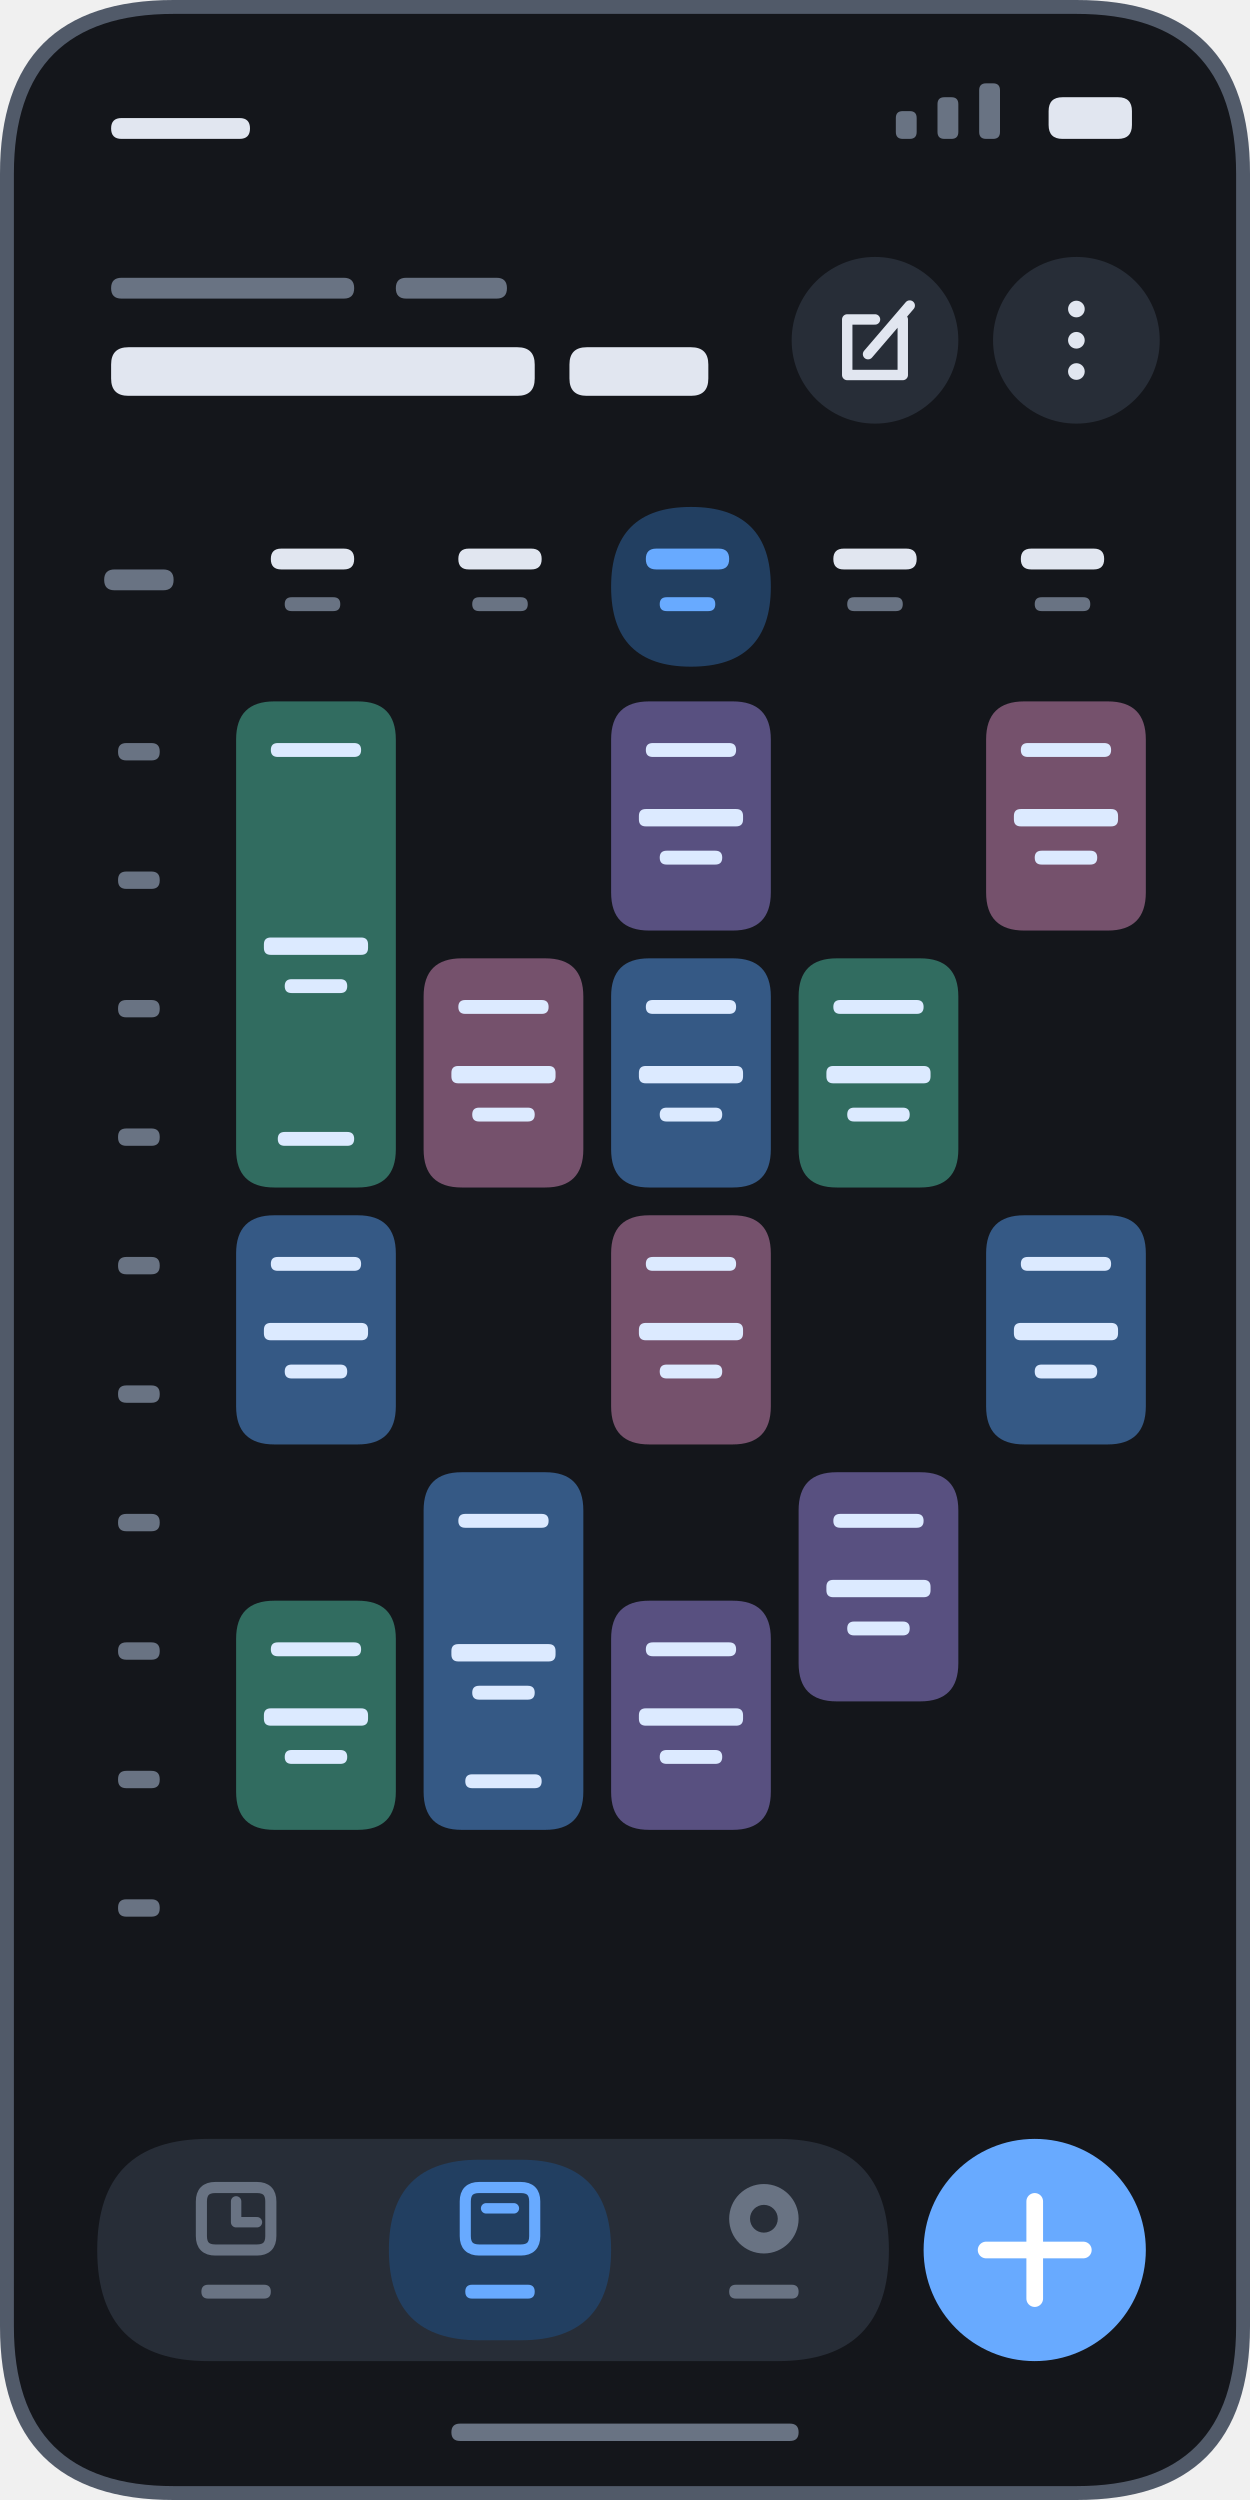
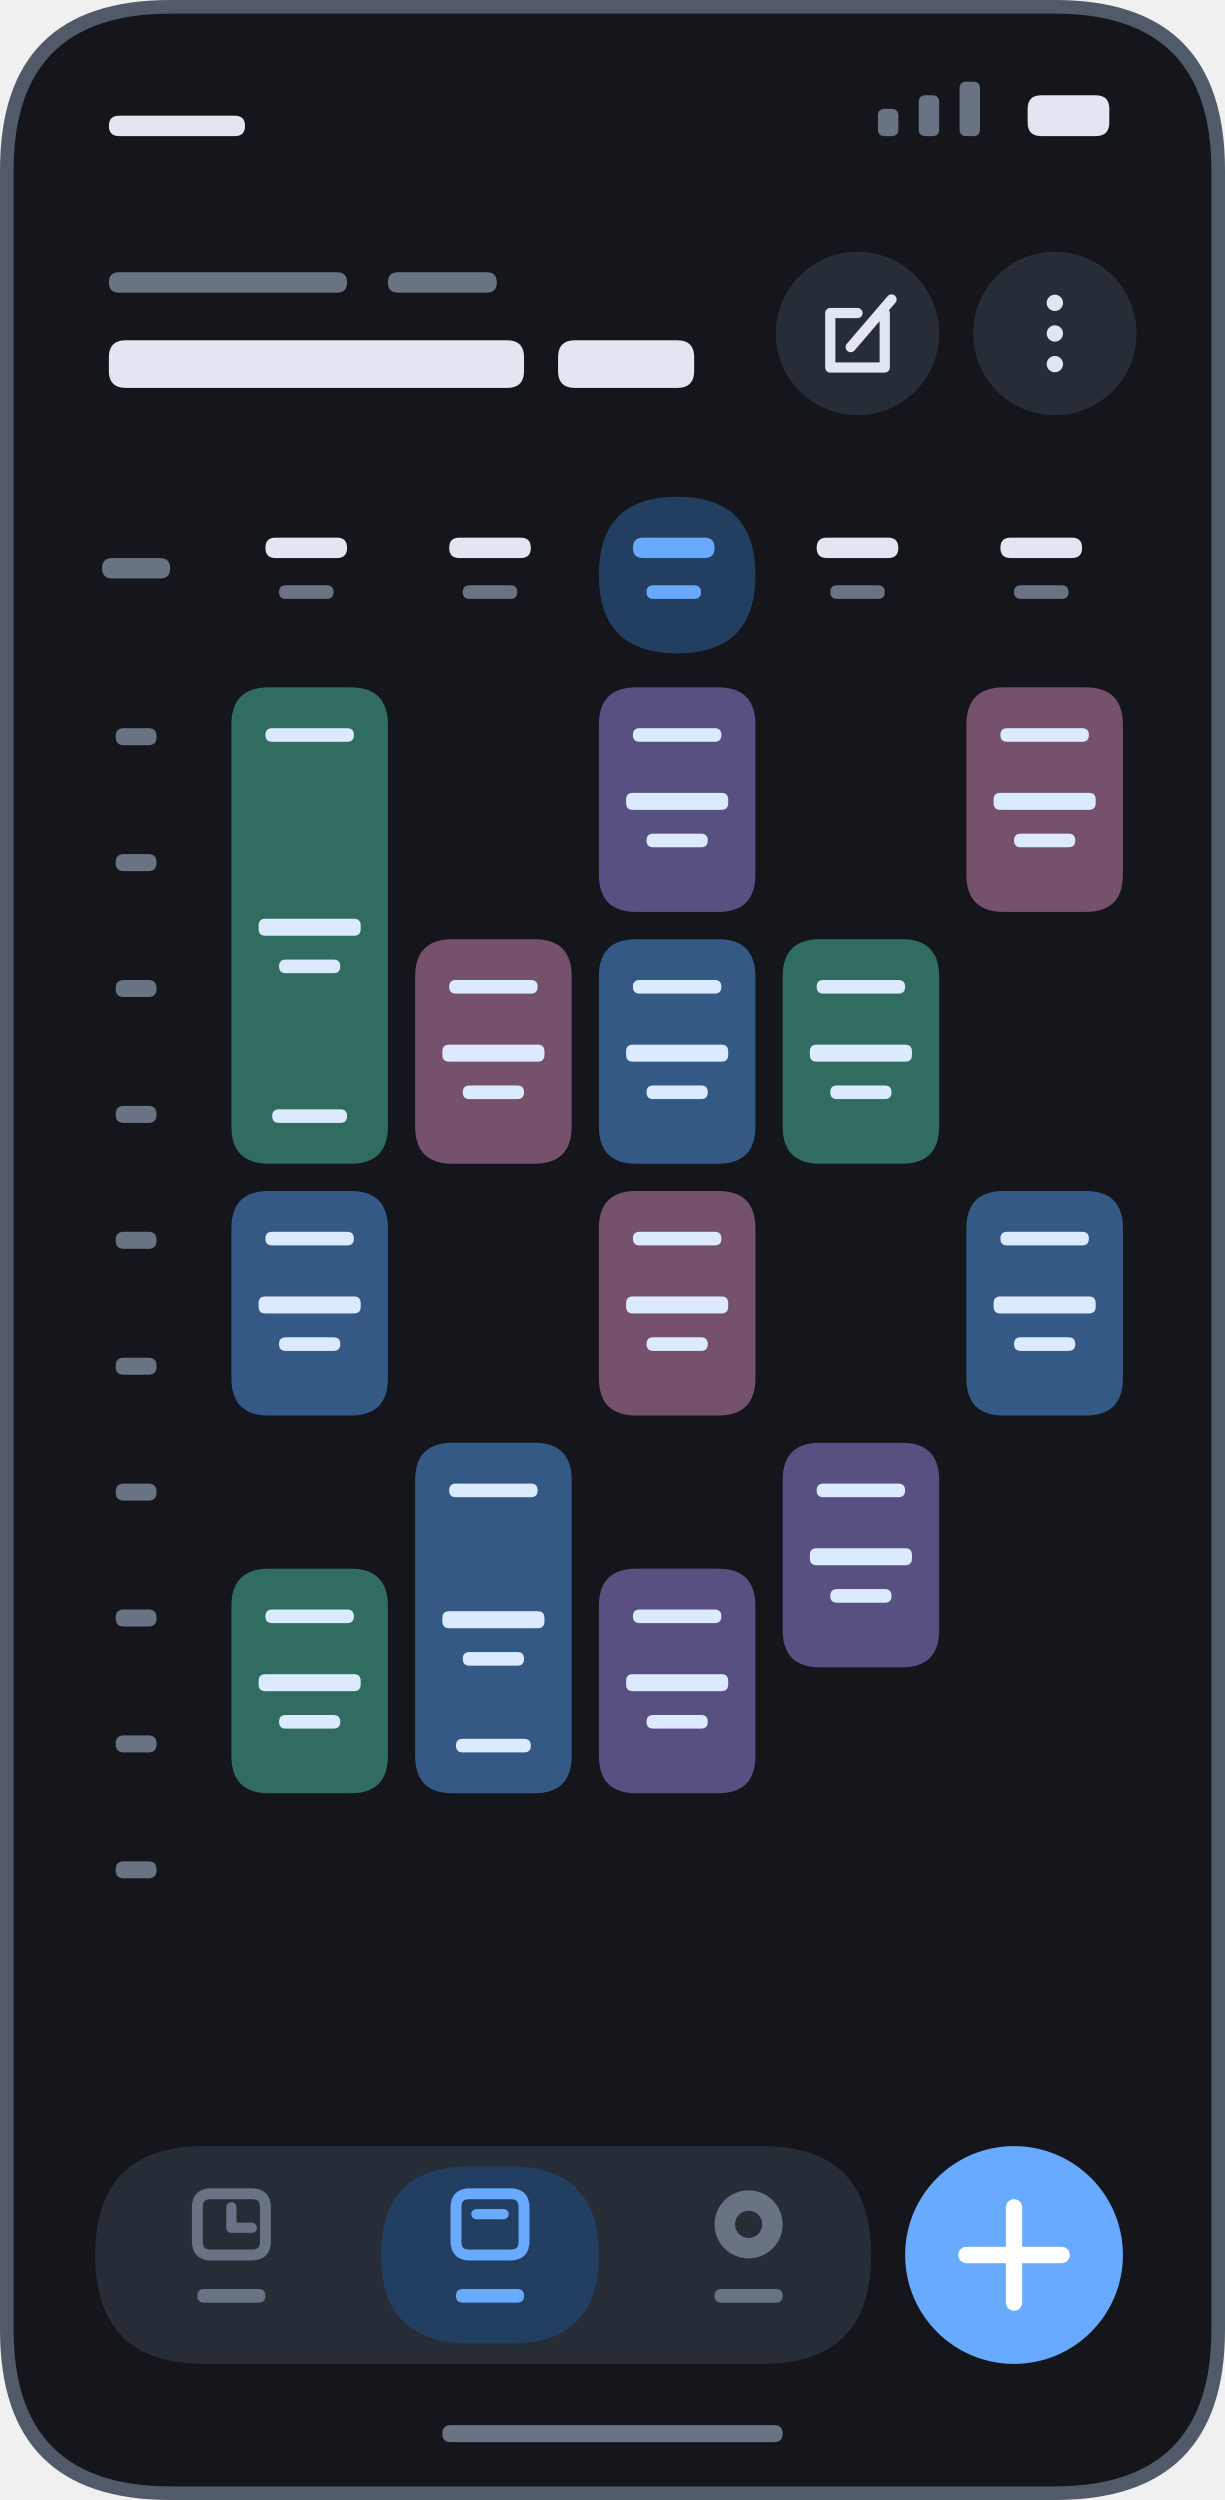
- <svg xmlns="http://www.w3.org/2000/svg" width="180" height="360" viewBox="0 0 180 360">
-   <path d="M25,0 H155 Q180,0 180,25 V335 Q180,360 155,360 H25 Q0,360 0,335 V25 Q0,0 25,0 Z" fill="#515A69" />
-   <path d="M25,2 H155 Q178,2 178,25 V335 Q178,358 155,358 H25 Q2,358 2,335 V25 Q2,2 25,2 Z" fill="#14161B" />
+ <svg xmlns="http://www.w3.org/2000/svg" width="180" height="367.347" viewBox="0 0 180 367.347">
+   <path d="M25,0 H155 Q180,0 180,25 V342.347 Q180,367.347 155,367.347 H25 Q0,367.347 0,342.347 V25 Q0,0 25,0 Z" fill="#515A69" />
+   <path d="M25,2 H155 Q178,2 178,25 V342.347 Q178,365.347 155,365.347 H25 Q2,365.347 2,342.347 V25 Q2,2 25,2 Z" fill="#14161B" />
  <path d="M17.5,17 H34.5 Q36,17 36,18.5 V18.5 Q36,20 34.5,20 H17.5 Q16,20 16,18.5 V18.5 Q16,17 17.5,17 Z" fill="#E1E6F0" />
  <path d="M130,16 H131 Q132,16 132,17 V19 Q132,20 131,20 H130 Q129,20 129,19 V17 Q129,16 130,16 Z" fill="#697383" />
  <path d="M136,14 H137 Q138,14 138,15 V19 Q138,20 137,20 H136 Q135,20 135,19 V15 Q135,14 136,14 Z" fill="#697383" />
  <path d="M142,12 H143 Q144,12 144,13 V19 Q144,20 143,20 H142 Q141,20 141,19 V13 Q141,12 142,12 Z" fill="#697383" />
  <path d="M153,14 H161 Q163,14 163,16 V18 Q163,20 161,20 H153 Q151,20 151,18 V16 Q151,14 153,14 Z" fill="#E1E6F0" />
  <path d="M17.5,40 H49.5 Q51,40 51,41.5 V41.5 Q51,43 49.5,43 H17.5 Q16,43 16,41.5 V41.5 Q16,40 17.5,40 Z" fill="#697383" />
  <path d="M58.5,40 H71.5 Q73,40 73,41.5 V41.5 Q73,43 71.5,43 H58.5 Q57,43 57,41.5 V41.5 Q57,40 58.5,40 Z" fill="#697383" />
  <path d="M18.5,50 H74.5 Q77,50 77,52.5 V54.5 Q77,57 74.5,57 H18.5 Q16,57 16,54.5 V52.5 Q16,50 18.5,50 Z" fill="#E1E6F0" />
  <path d="M84.5,50 H99.5 Q102,50 102,52.5 V54.5 Q102,57 99.5,57 H84.5 Q82,57 82,54.5 V52.5 Q82,50 84.5,50 Z" fill="#E1E6F0" />
  <path d="M114,49 A12,12 0,1 0 138,49 A12,12 0,1 0 114,49 Z" fill="#272D37" />
  <path d="M143,49 A12,12 0,1 0 167,49 A12,12 0,1 0 143,49 Z" fill="#272D37" />
  <path d="M130,46 L130,54 L122,54 L122,46 L126,46 M125,51 L131,44" fill="none" stroke="#E1E6F0" stroke-width="1.5" stroke-linecap="round" stroke-linejoin="round" />
  <path d="M153.8,44.5 A1.2,1.2 0,1 0 156.2,44.5 A1.2,1.2 0,1 0 153.8,44.5 Z" fill="#E1E6F0" />
  <path d="M153.8,49 A1.2,1.2 0,1 0 156.2,49 A1.2,1.2 0,1 0 153.8,49 Z" fill="#E1E6F0" />
  <path d="M153.8,53.5 A1.2,1.2 0,1 0 156.2,53.5 A1.2,1.2 0,1 0 153.8,53.5 Z" fill="#E1E6F0" />
  <path d="M16.5,82 H23.5 Q25,82 25,83.5 V83.5 Q25,85 23.5,85 H16.5 Q15,85 15,83.5 V83.5 Q15,82 16.5,82 Z" fill="#697383" />
  <path d="M99.5,73 H99.5 Q111,73 111,84.5 V84.5 Q111,96 99.5,96 H99.5 Q88,96 88,84.5 V84.5 Q88,73 99.5,73 Z" fill="#223F61" />
  <path d="M40.5,79 H49.5 Q51,79 51,80.5 V80.5 Q51,82 49.5,82 H40.5 Q39,82 39,80.5 V80.5 Q39,79 40.5,79 Z" fill="#E1E6F0" />
  <path d="M42,86 H48 Q49,86 49,87 V87 Q49,88 48,88 H42 Q41,88 41,87 V87 Q41,86 42,86 Z" fill="#697383" />
  <path d="M67.5,79 H76.5 Q78,79 78,80.5 V80.5 Q78,82 76.5,82 H67.5 Q66,82 66,80.5 V80.5 Q66,79 67.5,79 Z" fill="#E1E6F0" />
  <path d="M69,86 H75 Q76,86 76,87 V87 Q76,88 75,88 H69 Q68,88 68,87 V87 Q68,86 69,86 Z" fill="#697383" />
  <path d="M94.5,79 H103.5 Q105,79 105,80.5 V80.5 Q105,82 103.5,82 H94.5 Q93,82 93,80.5 V80.5 Q93,79 94.5,79 Z" fill="#68AAFF" />
  <path d="M96,86 H102 Q103,86 103,87 V87 Q103,88 102,88 H96 Q95,88 95,87 V87 Q95,86 96,86 Z" fill="#68AAFF" />
  <path d="M121.5,79 H130.5 Q132,79 132,80.5 V80.5 Q132,82 130.5,82 H121.5 Q120,82 120,80.5 V80.5 Q120,79 121.5,79 Z" fill="#E1E6F0" />
  <path d="M123,86 H129 Q130,86 130,87 V87 Q130,88 129,88 H123 Q122,88 122,87 V87 Q122,86 123,86 Z" fill="#697383" />
  <path d="M148.5,79 H157.5 Q159,79 159,80.5 V80.5 Q159,82 157.5,82 H148.5 Q147,82 147,80.5 V80.5 Q147,79 148.5,79 Z" fill="#E1E6F0" />
  <path d="M150,86 H156 Q157,86 157,87 V87 Q157,88 156,88 H150 Q149,88 149,87 V87 Q149,86 150,86 Z" fill="#697383" />
  <path d="M18.2,107 H21.8 Q23,107 23,108.2 V108.3 Q23,109.5 21.8,109.5 H18.2 Q17,109.5 17,108.3 V108.2 Q17,107 18.2,107 Z" fill="#697383" />
  <path d="M18.2,125.5 H21.8 Q23,125.5 23,126.7 V126.8 Q23,128 21.8,128 H18.2 Q17,128 17,126.8 V126.7 Q17,125.5 18.2,125.5 Z" fill="#697383" />
  <path d="M18.2,144 H21.8 Q23,144 23,145.2 V145.3 Q23,146.5 21.8,146.5 H18.2 Q17,146.5 17,145.3 V145.2 Q17,144 18.2,144 Z" fill="#697383" />
  <path d="M18.2,162.5 H21.8 Q23,162.5 23,163.7 V163.8 Q23,165 21.8,165 H18.2 Q17,165 17,163.8 V163.7 Q17,162.5 18.2,162.5 Z" fill="#697383" />
  <path d="M18.2,181 H21.8 Q23,181 23,182.2 V182.3 Q23,183.5 21.8,183.5 H18.2 Q17,183.5 17,182.3 V182.2 Q17,181 18.2,181 Z" fill="#697383" />
  <path d="M18.2,199.5 H21.8 Q23,199.5 23,200.7 V200.8 Q23,202 21.8,202 H18.2 Q17,202 17,200.8 V200.7 Q17,199.5 18.2,199.5 Z" fill="#697383" />
  <path d="M18.2,218 H21.8 Q23,218 23,219.2 V219.3 Q23,220.5 21.8,220.5 H18.2 Q17,220.5 17,219.3 V219.2 Q17,218 18.2,218 Z" fill="#697383" />
  <path d="M18.2,236.5 H21.8 Q23,236.5 23,237.7 V237.8 Q23,239 21.8,239 H18.2 Q17,239 17,237.8 V237.7 Q17,236.5 18.2,236.5 Z" fill="#697383" />
  <path d="M18.2,255 H21.8 Q23,255 23,256.2 V256.3 Q23,257.5 21.8,257.5 H18.2 Q17,257.5 17,256.3 V256.2 Q17,255 18.2,255 Z" fill="#697383" />
  <path d="M18.2,273.5 H21.8 Q23,273.5 23,274.7 V274.8 Q23,276 21.8,276 H18.2 Q17,276 17,274.8 V274.7 Q17,273.5 18.2,273.5 Z" fill="#697383" />
  <path d="M39.5,101 H51.5 Q57,101 57,106.5 V165.5 Q57,171 51.5,171 H39.5 Q34,171 34,165.5 V106.5 Q34,101 39.5,101 Z" fill="#316C60" />
  <path d="M40,107 H51 Q52,107 52,108 V108 Q52,109 51,109 H40 Q39,109 39,108 V108 Q39,107 40,107 Z" fill="#DCEAFF" />
  <path d="M39,135 H52 Q53,135 53,136 V136.5 Q53,137.5 52,137.5 H39 Q38,137.5 38,136.5 V136 Q38,135 39,135 Z" fill="#DCEAFF" />
  <path d="M42,141 H49 Q50,141 50,142 V142 Q50,143 49,143 H42 Q41,143 41,142 V142 Q41,141 42,141 Z" fill="#DCEAFF" />
  <path d="M41,163 H50 Q51,163 51,164 V164 Q51,165 50,165 H41 Q40,165 40,164 V164 Q40,163 41,163 Z" fill="#DCEAFF" />
  <path d="M39.5,175 H51.5 Q57,175 57,180.5 V202.5 Q57,208 51.5,208 H39.5 Q34,208 34,202.5 V180.5 Q34,175 39.5,175 Z" fill="#355985" />
  <path d="M40,181 H51 Q52,181 52,182 V182 Q52,183 51,183 H40 Q39,183 39,182 V182 Q39,181 40,181 Z" fill="#DCEAFF" />
  <path d="M39,190.5 H52 Q53,190.5 53,191.5 V192 Q53,193 52,193 H39 Q38,193 38,192 V191.5 Q38,190.5 39,190.5 Z" fill="#DCEAFF" />
  <path d="M42,196.5 H49 Q50,196.5 50,197.5 V197.5 Q50,198.5 49,198.5 H42 Q41,198.5 41,197.5 V197.5 Q41,196.5 42,196.5 Z" fill="#DCEAFF" />
  <path d="M39.5,230.5 H51.5 Q57,230.5 57,236 V258 Q57,263.5 51.5,263.5 H39.5 Q34,263.5 34,258 V236 Q34,230.5 39.5,230.5 Z" fill="#316C60" />
  <path d="M40,236.5 H51 Q52,236.5 52,237.5 V237.5 Q52,238.5 51,238.5 H40 Q39,238.5 39,237.5 V237.5 Q39,236.5 40,236.5 Z" fill="#DCEAFF" />
  <path d="M39,246 H52 Q53,246 53,247 V247.5 Q53,248.5 52,248.5 H39 Q38,248.5 38,247.5 V247 Q38,246 39,246 Z" fill="#DCEAFF" />
  <path d="M42,252 H49 Q50,252 50,253 V253 Q50,254 49,254 H42 Q41,254 41,253 V253 Q41,252 42,252 Z" fill="#DCEAFF" />
  <path d="M66.5,138 H78.5 Q84,138 84,143.5 V165.5 Q84,171 78.5,171 H66.5 Q61,171 61,165.5 V143.5 Q61,138 66.5,138 Z" fill="#75516C" />
  <path d="M67,144 H78 Q79,144 79,145 V145 Q79,146 78,146 H67 Q66,146 66,145 V145 Q66,144 67,144 Z" fill="#DCEAFF" />
  <path d="M66,153.5 H79 Q80,153.5 80,154.5 V155 Q80,156 79,156 H66 Q65,156 65,155 V154.5 Q65,153.5 66,153.5 Z" fill="#DCEAFF" />
  <path d="M69,159.5 H76 Q77,159.5 77,160.5 V160.5 Q77,161.5 76,161.5 H69 Q68,161.5 68,160.5 V160.5 Q68,159.5 69,159.5 Z" fill="#DCEAFF" />
  <path d="M66.5,212 H78.5 Q84,212 84,217.5 V258 Q84,263.5 78.5,263.5 H66.5 Q61,263.5 61,258 V217.5 Q61,212 66.5,212 Z" fill="#355985" />
  <path d="M67,218 H78 Q79,218 79,219 V219 Q79,220 78,220 H67 Q66,220 66,219 V219 Q66,218 67,218 Z" fill="#DCEAFF" />
  <path d="M66,236.75 H79 Q80,236.75 80,237.75 V238.25 Q80,239.25 79,239.25 H66 Q65,239.25 65,238.25 V237.75 Q65,236.75 66,236.75 Z" fill="#DCEAFF" />
  <path d="M69,242.75 H76 Q77,242.75 77,243.75 V243.75 Q77,244.75 76,244.75 H69 Q68,244.75 68,243.75 V243.75 Q68,242.75 69,242.75 Z" fill="#DCEAFF" />
  <path d="M68,255.5 H77 Q78,255.5 78,256.5 V256.5 Q78,257.5 77,257.5 H68 Q67,257.5 67,256.5 V256.5 Q67,255.5 68,255.5 Z" fill="#DCEAFF" />
  <path d="M93.5,101 H105.5 Q111,101 111,106.5 V128.5 Q111,134 105.5,134 H93.5 Q88,134 88,128.5 V106.5 Q88,101 93.5,101 Z" fill="#585080" />
  <path d="M94,107 H105 Q106,107 106,108 V108 Q106,109 105,109 H94 Q93,109 93,108 V108 Q93,107 94,107 Z" fill="#DCEAFF" />
  <path d="M93,116.5 H106 Q107,116.5 107,117.5 V118 Q107,119 106,119 H93 Q92,119 92,118 V117.5 Q92,116.5 93,116.5 Z" fill="#DCEAFF" />
  <path d="M96,122.5 H103 Q104,122.5 104,123.5 V123.5 Q104,124.5 103,124.5 H96 Q95,124.5 95,123.5 V123.5 Q95,122.5 96,122.5 Z" fill="#DCEAFF" />
  <path d="M93.5,138 H105.5 Q111,138 111,143.5 V165.5 Q111,171 105.5,171 H93.5 Q88,171 88,165.5 V143.5 Q88,138 93.5,138 Z" fill="#355985" />
  <path d="M94,144 H105 Q106,144 106,145 V145 Q106,146 105,146 H94 Q93,146 93,145 V145 Q93,144 94,144 Z" fill="#DCEAFF" />
  <path d="M93,153.5 H106 Q107,153.5 107,154.5 V155 Q107,156 106,156 H93 Q92,156 92,155 V154.5 Q92,153.5 93,153.5 Z" fill="#DCEAFF" />
  <path d="M96,159.5 H103 Q104,159.5 104,160.5 V160.5 Q104,161.5 103,161.5 H96 Q95,161.5 95,160.5 V160.5 Q95,159.5 96,159.5 Z" fill="#DCEAFF" />
  <path d="M93.5,175 H105.5 Q111,175 111,180.5 V202.5 Q111,208 105.5,208 H93.5 Q88,208 88,202.5 V180.5 Q88,175 93.5,175 Z" fill="#75516C" />
  <path d="M94,181 H105 Q106,181 106,182 V182 Q106,183 105,183 H94 Q93,183 93,182 V182 Q93,181 94,181 Z" fill="#DCEAFF" />
  <path d="M93,190.5 H106 Q107,190.5 107,191.5 V192 Q107,193 106,193 H93 Q92,193 92,192 V191.5 Q92,190.5 93,190.5 Z" fill="#DCEAFF" />
  <path d="M96,196.5 H103 Q104,196.5 104,197.5 V197.5 Q104,198.5 103,198.5 H96 Q95,198.5 95,197.5 V197.5 Q95,196.5 96,196.5 Z" fill="#DCEAFF" />
  <path d="M93.5,230.5 H105.5 Q111,230.5 111,236 V258 Q111,263.5 105.5,263.5 H93.5 Q88,263.5 88,258 V236 Q88,230.5 93.5,230.5 Z" fill="#585080" />
  <path d="M94,236.5 H105 Q106,236.5 106,237.5 V237.5 Q106,238.5 105,238.5 H94 Q93,238.5 93,237.5 V237.5 Q93,236.5 94,236.5 Z" fill="#DCEAFF" />
  <path d="M93,246 H106 Q107,246 107,247 V247.5 Q107,248.5 106,248.5 H93 Q92,248.5 92,247.5 V247 Q92,246 93,246 Z" fill="#DCEAFF" />
  <path d="M96,252 H103 Q104,252 104,253 V253 Q104,254 103,254 H96 Q95,254 95,253 V253 Q95,252 96,252 Z" fill="#DCEAFF" />
  <path d="M120.5,138 H132.5 Q138,138 138,143.5 V165.5 Q138,171 132.5,171 H120.5 Q115,171 115,165.5 V143.5 Q115,138 120.5,138 Z" fill="#316C60" />
  <path d="M121,144 H132 Q133,144 133,145 V145 Q133,146 132,146 H121 Q120,146 120,145 V145 Q120,144 121,144 Z" fill="#DCEAFF" />
  <path d="M120,153.5 H133 Q134,153.5 134,154.5 V155 Q134,156 133,156 H120 Q119,156 119,155 V154.5 Q119,153.5 120,153.5 Z" fill="#DCEAFF" />
  <path d="M123,159.5 H130 Q131,159.5 131,160.5 V160.5 Q131,161.5 130,161.5 H123 Q122,161.5 122,160.5 V160.5 Q122,159.5 123,159.5 Z" fill="#DCEAFF" />
  <path d="M120.5,212 H132.5 Q138,212 138,217.5 V239.5 Q138,245 132.5,245 H120.5 Q115,245 115,239.5 V217.5 Q115,212 120.5,212 Z" fill="#585080" />
  <path d="M121,218 H132 Q133,218 133,219 V219 Q133,220 132,220 H121 Q120,220 120,219 V219 Q120,218 121,218 Z" fill="#DCEAFF" />
  <path d="M120,227.5 H133 Q134,227.5 134,228.5 V229 Q134,230 133,230 H120 Q119,230 119,229 V228.5 Q119,227.5 120,227.5 Z" fill="#DCEAFF" />
  <path d="M123,233.5 H130 Q131,233.5 131,234.5 V234.5 Q131,235.5 130,235.5 H123 Q122,235.5 122,234.5 V234.5 Q122,233.5 123,233.5 Z" fill="#DCEAFF" />
  <path d="M147.5,101 H159.5 Q165,101 165,106.5 V128.5 Q165,134 159.5,134 H147.5 Q142,134 142,128.5 V106.5 Q142,101 147.5,101 Z" fill="#75516C" />
  <path d="M148,107 H159 Q160,107 160,108 V108 Q160,109 159,109 H148 Q147,109 147,108 V108 Q147,107 148,107 Z" fill="#DCEAFF" />
  <path d="M147,116.5 H160 Q161,116.5 161,117.5 V118 Q161,119 160,119 H147 Q146,119 146,118 V117.5 Q146,116.5 147,116.5 Z" fill="#DCEAFF" />
  <path d="M150,122.5 H157 Q158,122.5 158,123.5 V123.5 Q158,124.5 157,124.5 H150 Q149,124.5 149,123.5 V123.5 Q149,122.5 150,122.5 Z" fill="#DCEAFF" />
  <path d="M147.5,175 H159.5 Q165,175 165,180.5 V202.5 Q165,208 159.5,208 H147.5 Q142,208 142,202.5 V180.5 Q142,175 147.5,175 Z" fill="#355985" />
  <path d="M148,181 H159 Q160,181 160,182 V182 Q160,183 159,183 H148 Q147,183 147,182 V182 Q147,181 148,181 Z" fill="#DCEAFF" />
  <path d="M147,190.5 H160 Q161,190.5 161,191.5 V192 Q161,193 160,193 H147 Q146,193 146,192 V191.5 Q146,190.5 147,190.5 Z" fill="#DCEAFF" />
  <path d="M150,196.5 H157 Q158,196.5 158,197.5 V197.5 Q158,198.5 157,198.5 H150 Q149,198.5 149,197.5 V197.5 Q149,196.5 150,196.5 Z" fill="#DCEAFF" />
-   <path d="M30,308 H112 Q128,308 128,324 V324 Q128,340 112,340 H30 Q14,340 14,324 V324 Q14,308 30,308 Z" fill="#272D37" />
-   <path d="M69,311 H75 Q88,311 88,324 V324 Q88,337 75,337 H69 Q56,337 56,324 V324 Q56,311 69,311 Z" fill="#223F61" />
-   <path d="M31,315 H37 Q39,315 39,317 V322 Q39,324 37,324 H31 Q29,324 29,322 V317 Q29,315 31,315 Z" fill="none" stroke="#697383" stroke-width="1.6" stroke-linecap="round" stroke-linejoin="round" />
-   <path d="M34,317 V320 H37" fill="none" stroke="#697383" stroke-width="1.5" stroke-linecap="round" stroke-linejoin="round" />
-   <path d="M30,329 H38 Q39,329 39,330 V330 Q39,331 38,331 H30 Q29,331 29,330 V330 Q29,329 30,329 Z" fill="#697383" />
-   <path d="M69,315 H75 Q77,315 77,317 V322 Q77,324 75,324 H69 Q67,324 67,322 V317 Q67,315 69,315 Z" fill="none" stroke="#68AAFF" stroke-width="1.6" stroke-linecap="round" stroke-linejoin="round" />
-   <path d="M70,318 H74" fill="none" stroke="#68AAFF" stroke-width="1.5" stroke-linecap="round" stroke-linejoin="round" />
-   <path d="M68,329 H76 Q77,329 77,330 V330 Q77,331 76,331 H68 Q67,331 67,330 V330 Q67,329 68,329 Z" fill="#68AAFF" />
-   <path d="M105,319.5 A5,5 0,1 0 115,319.5 A5,5 0,1 0 105,319.5 Z" fill="#697383" />
-   <path d="M108,319.5 A2,2 0,1 0 112,319.5 A2,2 0,1 0 108,319.5 Z" fill="#272D37" />
-   <path d="M106,329 H114 Q115,329 115,330 V330 Q115,331 114,331 H106 Q105,331 105,330 V330 Q105,329 106,329 Z" fill="#697383" />
-   <path d="M133,324 A16,16 0,1 0 165,324 A16,16 0,1 0 133,324 Z" fill="#68AAFF" />
-   <path d="M149,317 V331 M142,324 H156" fill="none" stroke="#FFFFFF" stroke-width="2.4" stroke-linecap="round" stroke-linejoin="round" />
-   <path d="M66.25,349 H113.75 Q115,349 115,350.25 V350.25 Q115,351.5 113.75,351.5 H66.25 Q65,351.5 65,350.25 V350.25 Q65,349 66.25,349 Z" fill="#697383" />
+   <g transform="translate(0 7.346939)">
+     <path d="M30,308 H112 Q128,308 128,324 V324 Q128,340 112,340 H30 Q14,340 14,324 V324 Q14,308 30,308 Z" fill="#272D37" />
+     <path d="M69,311 H75 Q88,311 88,324 V324 Q88,337 75,337 H69 Q56,337 56,324 V324 Q56,311 69,311 Z" fill="#223F61" />
+     <path d="M31,315 H37 Q39,315 39,317 V322 Q39,324 37,324 H31 Q29,324 29,322 V317 Q29,315 31,315 Z" fill="none" stroke="#697383" stroke-width="1.6" stroke-linecap="round" stroke-linejoin="round" />
+     <path d="M34,317 V320 H37" fill="none" stroke="#697383" stroke-width="1.5" stroke-linecap="round" stroke-linejoin="round" />
+     <path d="M30,329 H38 Q39,329 39,330 V330 Q39,331 38,331 H30 Q29,331 29,330 V330 Q29,329 30,329 Z" fill="#697383" />
+     <path d="M69,315 H75 Q77,315 77,317 V322 Q77,324 75,324 H69 Q67,324 67,322 V317 Q67,315 69,315 Z" fill="none" stroke="#68AAFF" stroke-width="1.6" stroke-linecap="round" stroke-linejoin="round" />
+     <path d="M70,318 H74" fill="none" stroke="#68AAFF" stroke-width="1.5" stroke-linecap="round" stroke-linejoin="round" />
+     <path d="M68,329 H76 Q77,329 77,330 V330 Q77,331 76,331 H68 Q67,331 67,330 V330 Q67,329 68,329 Z" fill="#68AAFF" />
+     <path d="M105,319.5 A5,5 0,1 0 115,319.5 A5,5 0,1 0 105,319.5 Z" fill="#697383" />
+     <path d="M108,319.5 A2,2 0,1 0 112,319.5 A2,2 0,1 0 108,319.5 Z" fill="#272D37" />
+     <path d="M106,329 H114 Q115,329 115,330 V330 Q115,331 114,331 H106 Q105,331 105,330 V330 Q105,329 106,329 Z" fill="#697383" />
+     <path d="M133,324 A16,16 0,1 0 165,324 A16,16 0,1 0 133,324 Z" fill="#68AAFF" />
+     <path d="M149,317 V331 M142,324 H156" fill="none" stroke="#FFFFFF" stroke-width="2.4" stroke-linecap="round" stroke-linejoin="round" />
+     <path d="M66.25,349 H113.75 Q115,349 115,350.25 V350.25 Q115,351.5 113.75,351.5 H66.25 Q65,351.5 65,350.25 V350.25 Q65,349 66.25,349 Z" fill="#697383" />
+   </g>
</svg>
